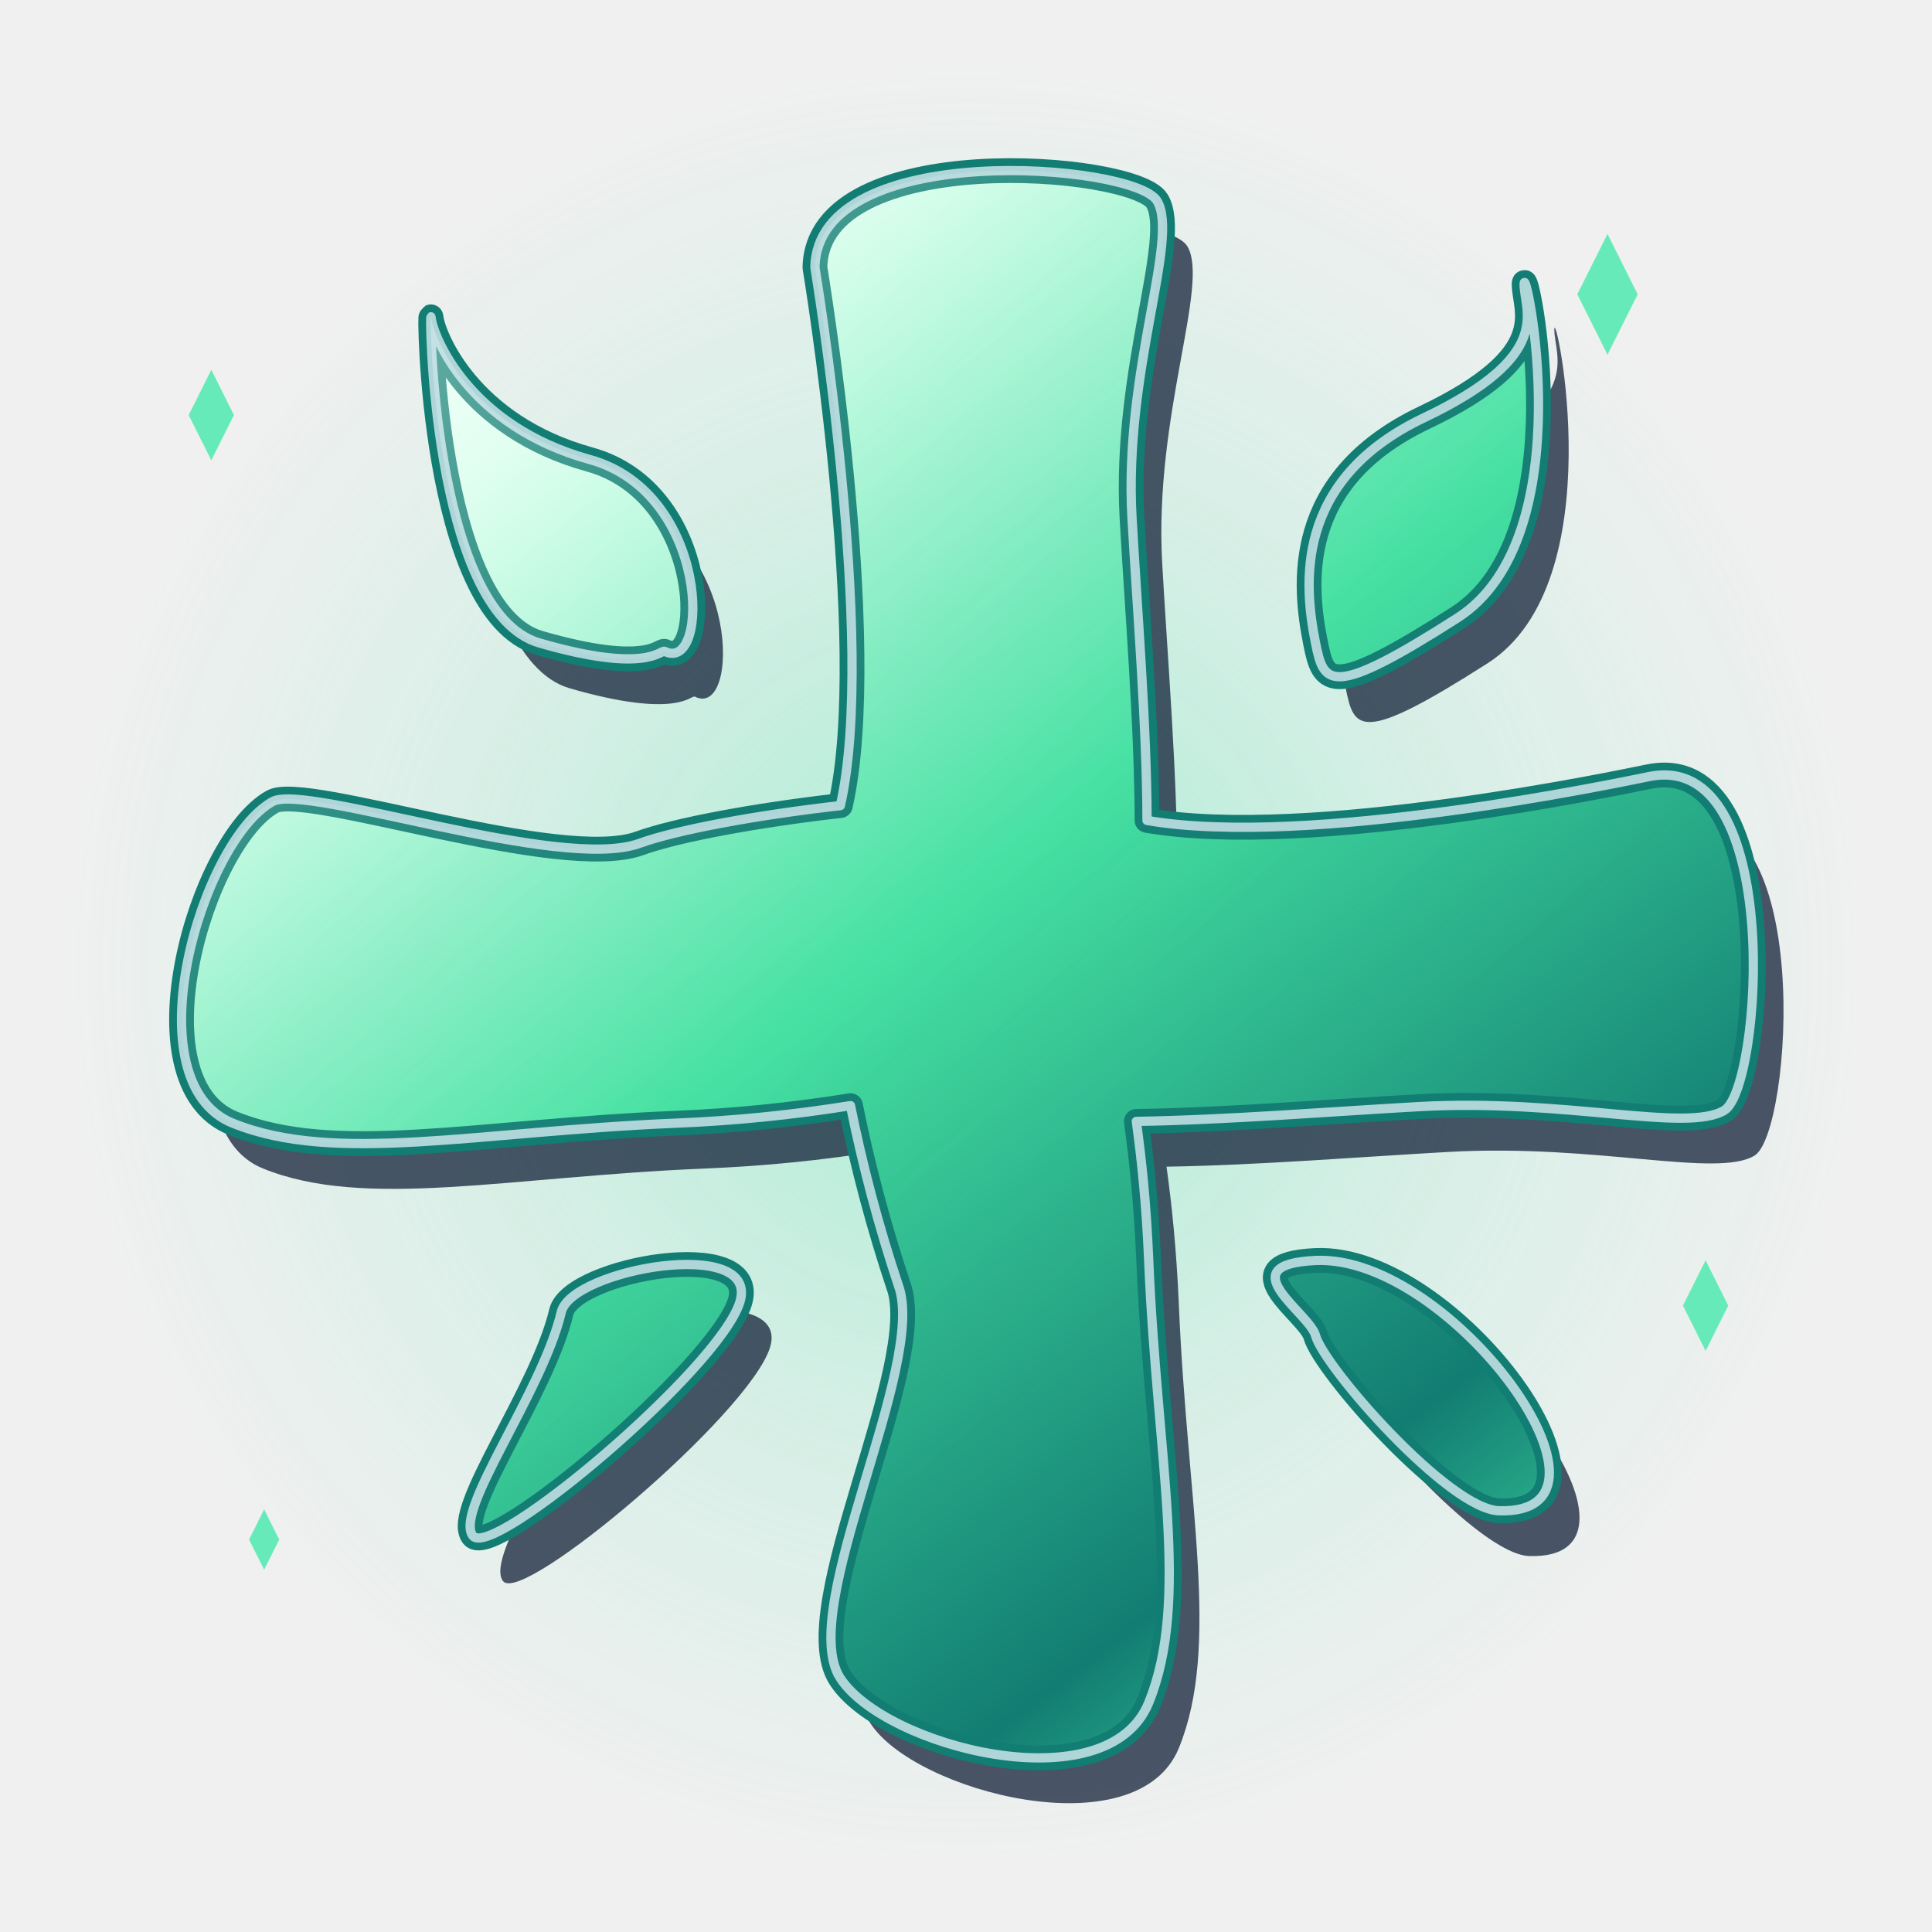
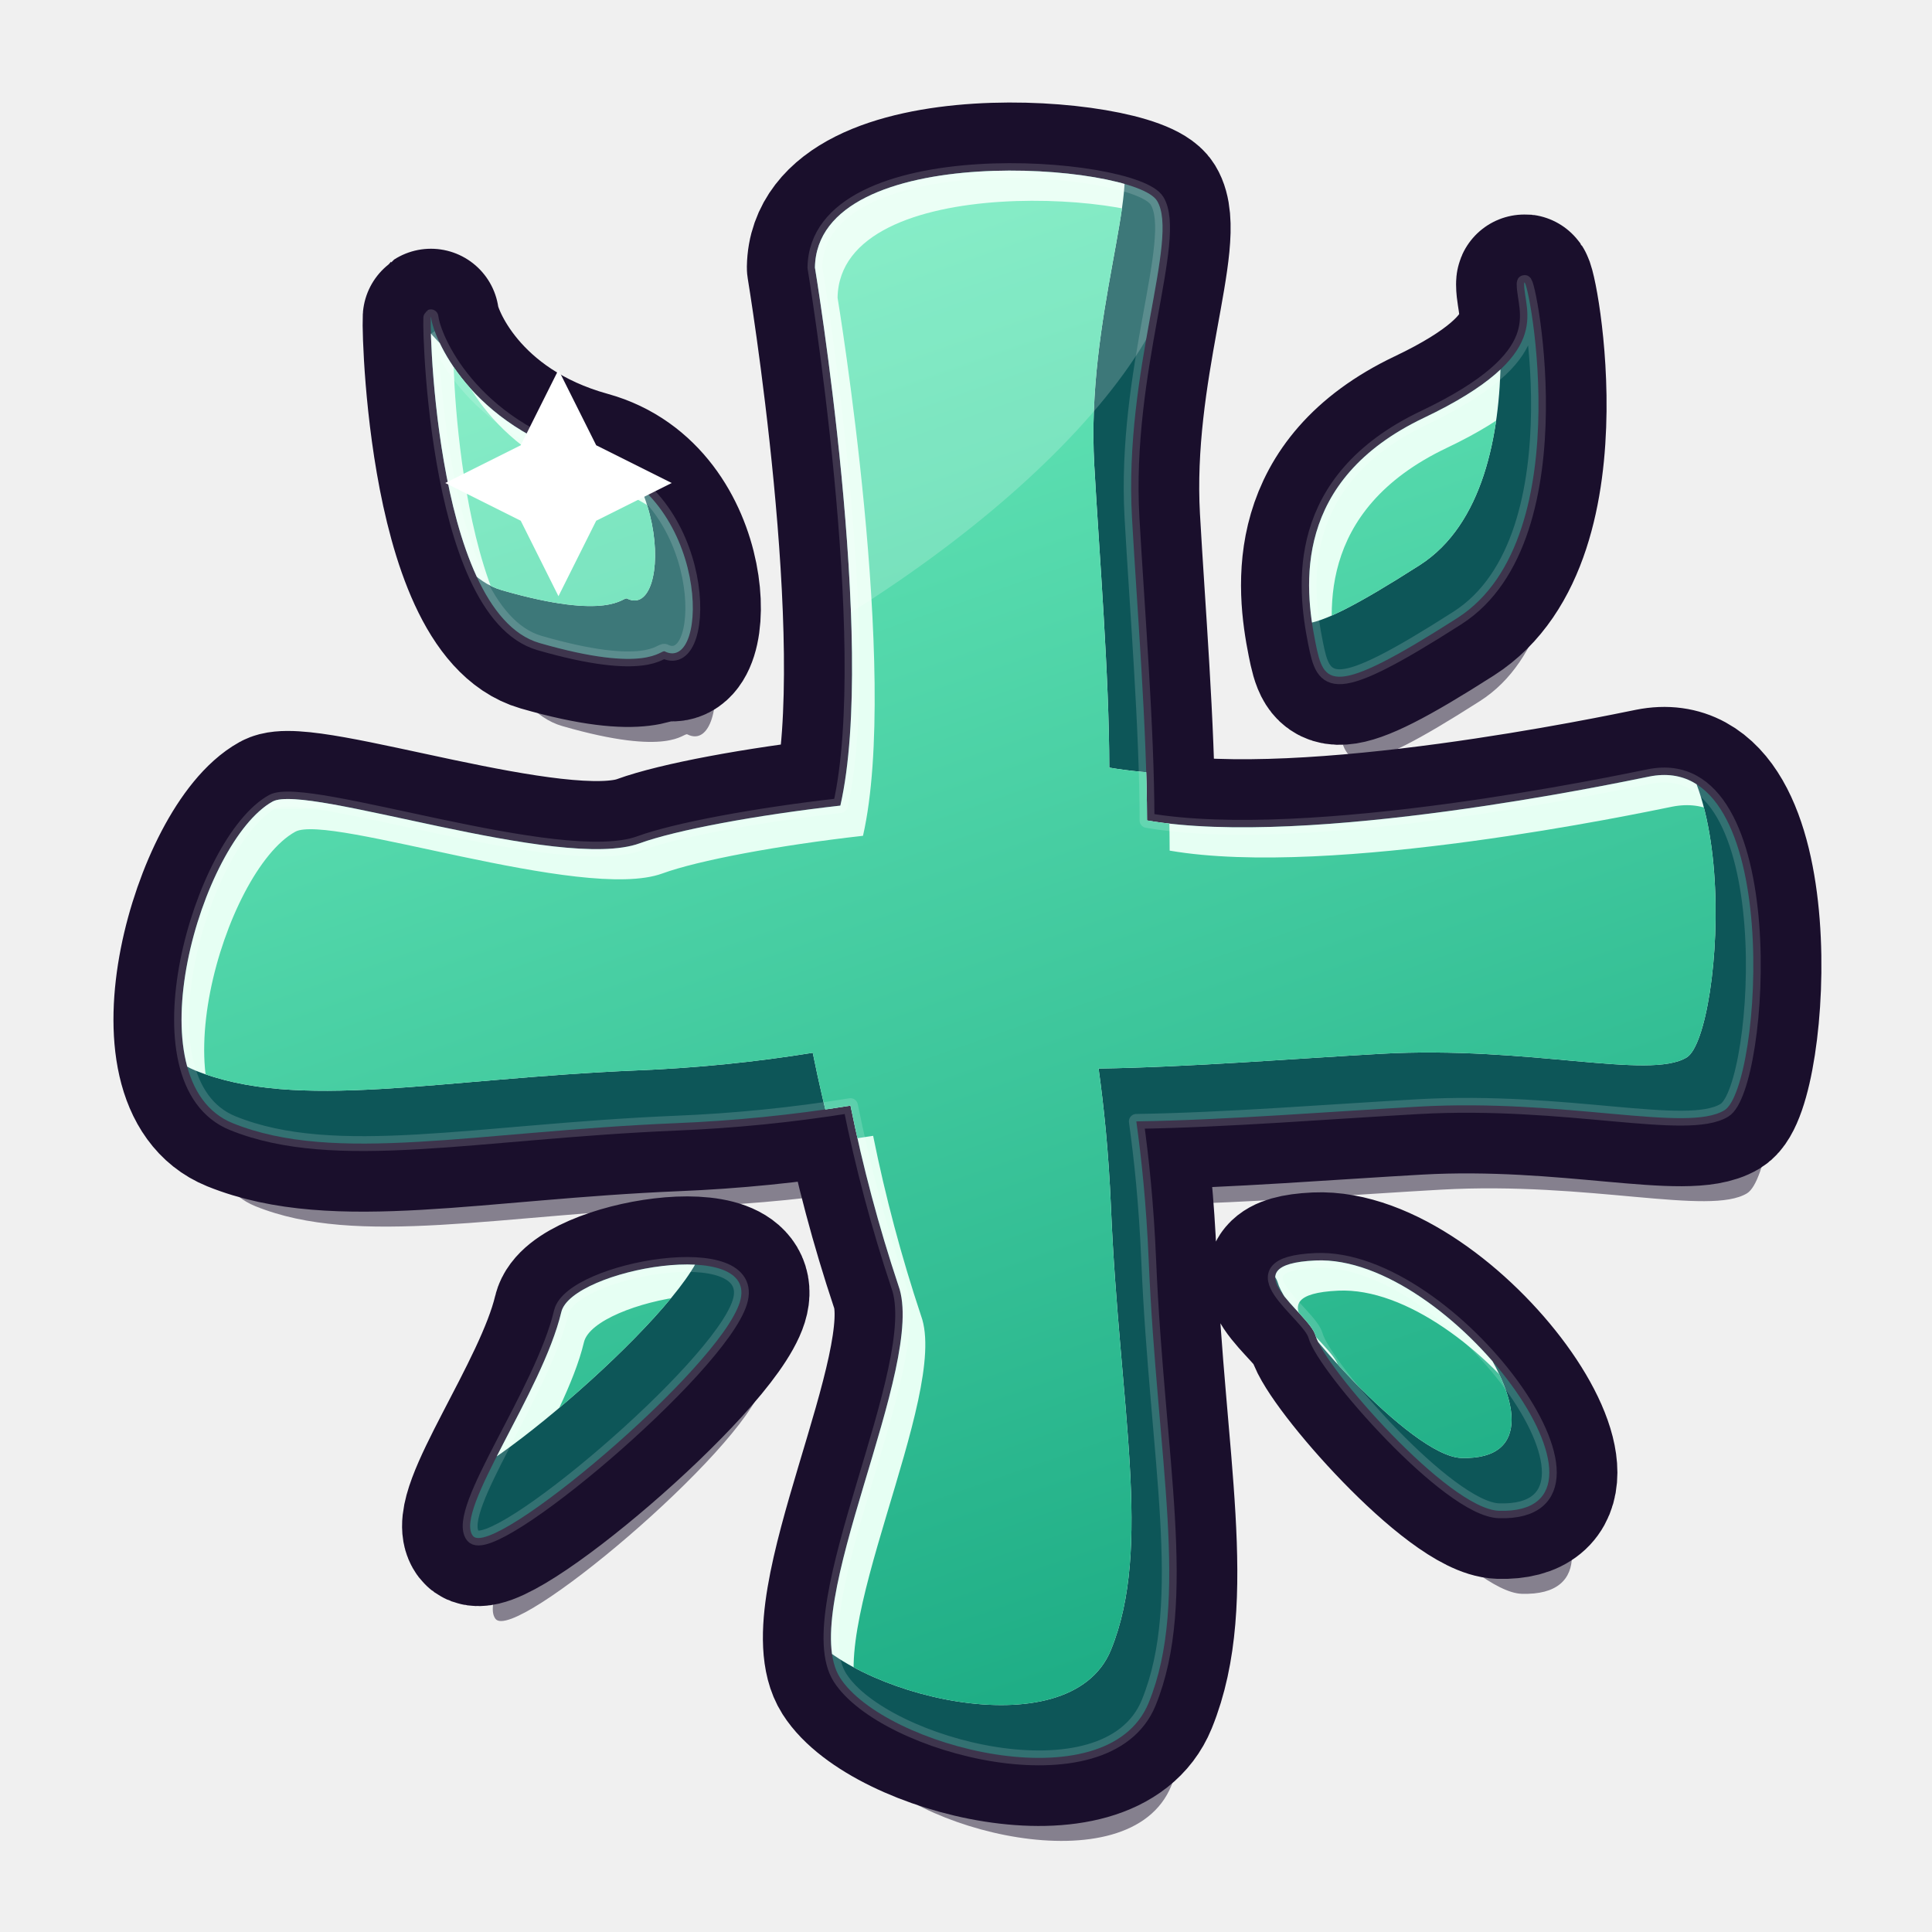
<svg xmlns="http://www.w3.org/2000/svg" width="512" height="512" viewBox="0 0 256 256">
  <defs>
-     <linearGradient id="email" x1=".13" y1=".03" x2=".86" y2="1">
-       <stop stop-color="#ffffff" />
-       <stop offset=".13" stop-color="#dffff0" />
-       <stop offset=".46" stop-color="#44e3a2" />
-       <stop offset=".82" stop-color="#127d73" />
-       <stop offset="1" stop-color="#44e3a2" />
+     <clipPath id="sb62657b3">
+       <path d="M250.6,151.364c-6.072,3.682-25.476-1.929-49.427-.59-13.613.761-31.144,2.169-45.6,2.384,0.811,5.871,1.606,13.135,2,22.475,1.349,32.022,6.742,54.943,0,71.459s-42.808,7.079-49.886-4.045,14.157-50.56,9.438-63.369a245.246,245.246,0,0,1-7.741-29.066,237.978,237.978,0,0,1-28.3,2.839c-32.048,1.339-54.988,6.695-71.518,0S4.472,107.845,16,101.477c5.4-2.984,46.505,11.428,59.324,6.742,5.77-2.109,18.705-4.538,32.422-6.089,5.967-26.194-4.108-86.943-4.108-86.943,0.337-20.9,51.572-16.853,55.28-10.786s-5.394,27.3-4.045,51.235c0.826,14.664,2.409,33.877,2.427,48.891,26.217,4.517,76.374-6.136,81.166-7.094C260.388,93.047,256.67,147.682,250.6,151.364ZM207.453,71.815C186.891,84.961,185.88,82.6,184.532,75.86c-1.837-9.184-3.708-26.291,17.528-36.4s16.179-17.191,16.179-21.573S228.014,58.67,207.453,71.815ZM79.366,77.208c-0.674-.337-2.7,3.708-20.224-1.348S41.277,20.243,41.614,23.277,47.681,40.8,67.231,46.2,86.7,80.876,79.366,77.208ZM91.5,182.374c-3.371,10.787-40.089,41.78-43.145,37.752-3.085-4.066,11.214-23.16,14.3-36.165C64.3,177.042,94.871,171.588,91.5,182.374Zm93.032-6.741c21.91-1.011,52.583,41.123,29.662,40.449-8.149-.24-28.274-23.224-29.662-28.314C183.521,184.06,170.4,176.285,184.532,175.633Z" transform="translate(23 23) scale(.82)" fill-rule="evenodd" />
+     </clipPath>
+     <clipPath id="lb62657b3">
+       <path d="M250.6,151.364c-6.072,3.682-25.476-1.929-49.427-.59-13.613.761-31.144,2.169-45.6,2.384,0.811,5.871,1.606,13.135,2,22.475,1.349,32.022,6.742,54.943,0,71.459s-42.808,7.079-49.886-4.045,14.157-50.56,9.438-63.369a245.246,245.246,0,0,1-7.741-29.066,237.978,237.978,0,0,1-28.3,2.839c-32.048,1.339-54.988,6.695-71.518,0S4.472,107.845,16,101.477c5.4-2.984,46.505,11.428,59.324,6.742,5.77-2.109,18.705-4.538,32.422-6.089,5.967-26.194-4.108-86.943-4.108-86.943,0.337-20.9,51.572-16.853,55.28-10.786s-5.394,27.3-4.045,51.235c0.826,14.664,2.409,33.877,2.427,48.891,26.217,4.517,76.374-6.136,81.166-7.094C260.388,93.047,256.67,147.682,250.6,151.364ZM207.453,71.815C186.891,84.961,185.88,82.6,184.532,75.86c-1.837-9.184-3.708-26.291,17.528-36.4s16.179-17.191,16.179-21.573S228.014,58.67,207.453,71.815ZM79.366,77.208c-0.674-.337-2.7,3.708-20.224-1.348S41.277,20.243,41.614,23.277,47.681,40.8,67.231,46.2,86.7,80.876,79.366,77.208ZM91.5,182.374c-3.371,10.787-40.089,41.78-43.145,37.752-3.085-4.066,11.214-23.16,14.3-36.165C64.3,177.042,94.871,171.588,91.5,182.374Zm93.032-6.741c21.91-1.011,52.583,41.123,29.662,40.449-8.149-.24-28.274-23.224-29.662-28.314C183.521,184.06,170.4,176.285,184.532,175.633Z" transform="translate(-5 -7) translate(23 23) scale(.82)" fill-rule="evenodd" />
+     </clipPath>
+     <linearGradient id="mb62657b3" x1="0" y1="0" x2=".35" y2="1">
+       <stop stop-color="#74f2c2" />
+       <stop offset="1" stop-color="#1fae86" />
    </linearGradient>
-     <linearGradient id="reflet" x1="0" y1="0" x2=".78" y2=".88">
-       <stop stop-color="#ffffff" stop-opacity=".76" />
-       <stop offset=".34" stop-color="#dffff0" stop-opacity=".14" />
-       <stop offset=".8" stop-color="#127d73" stop-opacity="0" />
-     </linearGradient>
-     <radialGradient id="halo">
-       <stop stop-color="#49e9ae" stop-opacity=".43" />
-       <stop offset=".52" stop-color="#49e9ae" stop-opacity=".16" />
-       <stop offset="1" stop-color="#49e9ae" stop-opacity="0" />
-     </radialGradient>
  </defs>
-   <circle cx="128" cy="128" r="121" fill="url(#halo)" />
-   <path d="M28 49L31 55 28 61 25 55Z" fill="#49e9ae" fill-opacity=".82" />
-   <path d="M213 31L217 39 213 47 209 39Z" fill="#49e9ae" fill-opacity=".82" />
-   <path d="M226 167L229 173 226 179 223 173Z" fill="#49e9ae" fill-opacity=".82" />
-   <path d="M35 200L37 204 35 208 33 204Z" fill="#49e9ae" fill-opacity=".82" />
-   <path d="M250.6,151.364c-6.072,3.682-25.476-1.929-49.427-.59-13.613.761-31.144,2.169-45.6,2.384,0.811,5.871,1.606,13.135,2,22.475,1.349,32.022,6.742,54.943,0,71.459s-42.808,7.079-49.886-4.045,14.157-50.56,9.438-63.369a245.246,245.246,0,0,1-7.741-29.066,237.978,237.978,0,0,1-28.3,2.839c-32.048,1.339-54.988,6.695-71.518,0S4.472,107.845,16,101.477c5.4-2.984,46.505,11.428,59.324,6.742,5.77-2.109,18.705-4.538,32.422-6.089,5.967-26.194-4.108-86.943-4.108-86.943,0.337-20.9,51.572-16.853,55.28-10.786s-5.394,27.3-4.045,51.235c0.826,14.664,2.409,33.877,2.427,48.891,26.217,4.517,76.374-6.136,81.166-7.094C260.388,93.047,256.67,147.682,250.6,151.364ZM207.453,71.815C186.891,84.961,185.88,82.6,184.532,75.86c-1.837-9.184-3.708-26.291,17.528-36.4s16.179-17.191,16.179-21.573S228.014,58.67,207.453,71.815ZM79.366,77.208c-0.674-.337-2.7,3.708-20.224-1.348S41.277,20.243,41.614,23.277,47.681,40.8,67.231,46.2,86.7,80.876,79.366,77.208ZM91.5,182.374c-3.371,10.787-40.089,41.78-43.145,37.752-3.085-4.066,11.214-23.16,14.3-36.165C64.3,177.042,94.871,171.588,91.5,182.374Zm93.032-6.741c21.91-1.011,52.583,41.123,29.662,40.449-8.149-.24-28.274-23.224-29.662-28.314C183.521,184.06,170.4,176.285,184.532,175.633Z" transform="translate(27 29) scale(.82)" fill="#0a1730" fill-rule="evenodd" opacity=".72" />
-   <path d="M250.6,151.364c-6.072,3.682-25.476-1.929-49.427-.59-13.613.761-31.144,2.169-45.6,2.384,0.811,5.871,1.606,13.135,2,22.475,1.349,32.022,6.742,54.943,0,71.459s-42.808,7.079-49.886-4.045,14.157-50.56,9.438-63.369a245.246,245.246,0,0,1-7.741-29.066,237.978,237.978,0,0,1-28.3,2.839c-32.048,1.339-54.988,6.695-71.518,0S4.472,107.845,16,101.477c5.4-2.984,46.505,11.428,59.324,6.742,5.77-2.109,18.705-4.538,32.422-6.089,5.967-26.194-4.108-86.943-4.108-86.943,0.337-20.9,51.572-16.853,55.28-10.786s-5.394,27.3-4.045,51.235c0.826,14.664,2.409,33.877,2.427,48.891,26.217,4.517,76.374-6.136,81.166-7.094C260.388,93.047,256.67,147.682,250.6,151.364ZM207.453,71.815C186.891,84.961,185.88,82.6,184.532,75.86c-1.837-9.184-3.708-26.291,17.528-36.4s16.179-17.191,16.179-21.573S228.014,58.67,207.453,71.815ZM79.366,77.208c-0.674-.337-2.7,3.708-20.224-1.348S41.277,20.243,41.614,23.277,47.681,40.8,67.231,46.2,86.7,80.876,79.366,77.208ZM91.5,182.374c-3.371,10.787-40.089,41.78-43.145,37.752-3.085-4.066,11.214-23.16,14.3-36.165C64.3,177.042,94.871,171.588,91.5,182.374Zm93.032-6.741c21.91-1.011,52.583,41.123,29.662,40.449-8.149-.24-28.274-23.224-29.662-28.314C183.521,184.06,170.4,176.285,184.532,175.633Z" transform="translate(23 23) scale(.82)" fill="url(#email)" fill-rule="evenodd" stroke="#127d73" stroke-width="4" stroke-linejoin="round" />
-   <path d="M250.6,151.364c-6.072,3.682-25.476-1.929-49.427-.59-13.613.761-31.144,2.169-45.6,2.384,0.811,5.871,1.606,13.135,2,22.475,1.349,32.022,6.742,54.943,0,71.459s-42.808,7.079-49.886-4.045,14.157-50.56,9.438-63.369a245.246,245.246,0,0,1-7.741-29.066,237.978,237.978,0,0,1-28.3,2.839c-32.048,1.339-54.988,6.695-71.518,0S4.472,107.845,16,101.477c5.4-2.984,46.505,11.428,59.324,6.742,5.77-2.109,18.705-4.538,32.422-6.089,5.967-26.194-4.108-86.943-4.108-86.943,0.337-20.9,51.572-16.853,55.28-10.786s-5.394,27.3-4.045,51.235c0.826,14.664,2.409,33.877,2.427,48.891,26.217,4.517,76.374-6.136,81.166-7.094C260.388,93.047,256.67,147.682,250.6,151.364ZM207.453,71.815C186.891,84.961,185.88,82.6,184.532,75.86c-1.837-9.184-3.708-26.291,17.528-36.4s16.179-17.191,16.179-21.573S228.014,58.67,207.453,71.815ZM79.366,77.208c-0.674-.337-2.7,3.708-20.224-1.348S41.277,20.243,41.614,23.277,47.681,40.8,67.231,46.2,86.7,80.876,79.366,77.208ZM91.5,182.374c-3.371,10.787-40.089,41.78-43.145,37.752-3.085-4.066,11.214-23.16,14.3-36.165C64.3,177.042,94.871,171.588,91.5,182.374Zm93.032-6.741c21.91-1.011,52.583,41.123,29.662,40.449-8.149-.24-28.274-23.224-29.662-28.314C183.521,184.06,170.4,176.285,184.532,175.633Z" transform="translate(23 23) scale(.82)" fill="url(#reflet)" fill-rule="evenodd" opacity=".74" />
-   <path d="M250.6,151.364c-6.072,3.682-25.476-1.929-49.427-.59-13.613.761-31.144,2.169-45.6,2.384,0.811,5.871,1.606,13.135,2,22.475,1.349,32.022,6.742,54.943,0,71.459s-42.808,7.079-49.886-4.045,14.157-50.56,9.438-63.369a245.246,245.246,0,0,1-7.741-29.066,237.978,237.978,0,0,1-28.3,2.839c-32.048,1.339-54.988,6.695-71.518,0S4.472,107.845,16,101.477c5.4-2.984,46.505,11.428,59.324,6.742,5.77-2.109,18.705-4.538,32.422-6.089,5.967-26.194-4.108-86.943-4.108-86.943,0.337-20.9,51.572-16.853,55.28-10.786s-5.394,27.3-4.045,51.235c0.826,14.664,2.409,33.877,2.427,48.891,26.217,4.517,76.374-6.136,81.166-7.094C260.388,93.047,256.67,147.682,250.6,151.364ZM207.453,71.815C186.891,84.961,185.88,82.6,184.532,75.86c-1.837-9.184-3.708-26.291,17.528-36.4s16.179-17.191,16.179-21.573S228.014,58.67,207.453,71.815ZM79.366,77.208c-0.674-.337-2.7,3.708-20.224-1.348S41.277,20.243,41.614,23.277,47.681,40.8,67.231,46.2,86.7,80.876,79.366,77.208ZM91.5,182.374c-3.371,10.787-40.089,41.78-43.145,37.752-3.085-4.066,11.214-23.16,14.3-36.165C64.3,177.042,94.871,171.588,91.5,182.374Zm93.032-6.741c21.91-1.011,52.583,41.123,29.662,40.449-8.149-.24-28.274-23.224-29.662-28.314C183.521,184.06,170.4,176.285,184.532,175.633Z" transform="translate(23 23) scale(.82)" fill="none" stroke="#ebf7ff" stroke-opacity=".72" stroke-width="1.5" stroke-linejoin="round" />
+   <path d="M250.6,151.364c-6.072,3.682-25.476-1.929-49.427-.59-13.613.761-31.144,2.169-45.6,2.384,0.811,5.871,1.606,13.135,2,22.475,1.349,32.022,6.742,54.943,0,71.459s-42.808,7.079-49.886-4.045,14.157-50.56,9.438-63.369a245.246,245.246,0,0,1-7.741-29.066,237.978,237.978,0,0,1-28.3,2.839c-32.048,1.339-54.988,6.695-71.518,0S4.472,107.845,16,101.477c5.4-2.984,46.505,11.428,59.324,6.742,5.77-2.109,18.705-4.538,32.422-6.089,5.967-26.194-4.108-86.943-4.108-86.943,0.337-20.9,51.572-16.853,55.28-10.786s-5.394,27.3-4.045,51.235c0.826,14.664,2.409,33.877,2.427,48.891,26.217,4.517,76.374-6.136,81.166-7.094C260.388,93.047,256.67,147.682,250.6,151.364ZM207.453,71.815C186.891,84.961,185.88,82.6,184.532,75.86c-1.837-9.184-3.708-26.291,17.528-36.4s16.179-17.191,16.179-21.573S228.014,58.67,207.453,71.815ZM79.366,77.208c-0.674-.337-2.7,3.708-20.224-1.348S41.277,20.243,41.614,23.277,47.681,40.8,67.231,46.2,86.7,80.876,79.366,77.208ZM91.5,182.374c-3.371,10.787-40.089,41.78-43.145,37.752-3.085-4.066,11.214-23.16,14.3-36.165C64.3,177.042,94.871,171.588,91.5,182.374Zm93.032-6.741c21.91-1.011,52.583,41.123,29.662,40.449-8.149-.24-28.274-23.224-29.662-28.314C183.521,184.06,170.4,176.285,184.532,175.633Z" transform="translate(3 11) translate(23 23) scale(.82)" fill-rule="evenodd" fill="#1a0f2c" opacity=".5" />
+   <path d="M250.6,151.364c-6.072,3.682-25.476-1.929-49.427-.59-13.613.761-31.144,2.169-45.6,2.384,0.811,5.871,1.606,13.135,2,22.475,1.349,32.022,6.742,54.943,0,71.459s-42.808,7.079-49.886-4.045,14.157-50.56,9.438-63.369a245.246,245.246,0,0,1-7.741-29.066,237.978,237.978,0,0,1-28.3,2.839c-32.048,1.339-54.988,6.695-71.518,0S4.472,107.845,16,101.477c5.4-2.984,46.505,11.428,59.324,6.742,5.77-2.109,18.705-4.538,32.422-6.089,5.967-26.194-4.108-86.943-4.108-86.943,0.337-20.9,51.572-16.853,55.28-10.786s-5.394,27.3-4.045,51.235c0.826,14.664,2.409,33.877,2.427,48.891,26.217,4.517,76.374-6.136,81.166-7.094C260.388,93.047,256.67,147.682,250.6,151.364ZM207.453,71.815C186.891,84.961,185.88,82.6,184.532,75.86c-1.837-9.184-3.708-26.291,17.528-36.4s16.179-17.191,16.179-21.573S228.014,58.67,207.453,71.815ZM79.366,77.208c-0.674-.337-2.7,3.708-20.224-1.348S41.277,20.243,41.614,23.277,47.681,40.8,67.231,46.2,86.7,80.876,79.366,77.208ZM91.5,182.374c-3.371,10.787-40.089,41.78-43.145,37.752-3.085-4.066,11.214-23.16,14.3-36.165C64.3,177.042,94.871,171.588,91.5,182.374Zm93.032-6.741c21.91-1.011,52.583,41.123,29.662,40.449-8.149-.24-28.274-23.224-29.662-28.314C183.521,184.06,170.4,176.285,184.532,175.633Z" transform="translate(23 23) scale(.82)" fill-rule="evenodd" fill="#1a0f2c" stroke="#1a0f2c" stroke-width="22.0" stroke-linejoin="round" />
+   <g clip-path="url(#sb62657b3)">
+     <rect width="256" height="256" fill="#0d5658" />
+     <g clip-path="url(#lb62657b3)">
+       <rect width="256" height="256" fill="#e6fff3" />
+       <path d="M250.6,151.364c-6.072,3.682-25.476-1.929-49.427-.59-13.613.761-31.144,2.169-45.6,2.384,0.811,5.871,1.606,13.135,2,22.475,1.349,32.022,6.742,54.943,0,71.459s-42.808,7.079-49.886-4.045,14.157-50.56,9.438-63.369a245.246,245.246,0,0,1-7.741-29.066,237.978,237.978,0,0,1-28.3,2.839c-32.048,1.339-54.988,6.695-71.518,0S4.472,107.845,16,101.477c5.4-2.984,46.505,11.428,59.324,6.742,5.77-2.109,18.705-4.538,32.422-6.089,5.967-26.194-4.108-86.943-4.108-86.943,0.337-20.9,51.572-16.853,55.28-10.786s-5.394,27.3-4.045,51.235c0.826,14.664,2.409,33.877,2.427,48.891,26.217,4.517,76.374-6.136,81.166-7.094C260.388,93.047,256.67,147.682,250.6,151.364ZM207.453,71.815C186.891,84.961,185.88,82.6,184.532,75.86c-1.837-9.184-3.708-26.291,17.528-36.4s16.179-17.191,16.179-21.573S228.014,58.67,207.453,71.815ZM79.366,77.208c-0.674-.337-2.7,3.708-20.224-1.348S41.277,20.243,41.614,23.277,47.681,40.8,67.231,46.2,86.7,80.876,79.366,77.208ZM91.5,182.374c-3.371,10.787-40.089,41.78-43.145,37.752-3.085-4.066,11.214-23.16,14.3-36.165C64.3,177.042,94.871,171.588,91.5,182.374Zm93.032-6.741c21.91-1.011,52.583,41.123,29.662,40.449-8.149-.24-28.274-23.224-29.662-28.314C183.521,184.06,170.4,176.285,184.532,175.633Z" transform="translate(3 4) translate(23 23) scale(.82)" fill-rule="evenodd" fill="url(#mb62657b3)" />
+     </g>
+     <ellipse cx="86" cy="62" rx="78" ry="30" fill="#ffffff" opacity=".2" transform="rotate(-28 86 62)" />
+   </g>
+   <path d="M250.6,151.364c-6.072,3.682-25.476-1.929-49.427-.59-13.613.761-31.144,2.169-45.6,2.384,0.811,5.871,1.606,13.135,2,22.475,1.349,32.022,6.742,54.943,0,71.459s-42.808,7.079-49.886-4.045,14.157-50.56,9.438-63.369a245.246,245.246,0,0,1-7.741-29.066,237.978,237.978,0,0,1-28.3,2.839c-32.048,1.339-54.988,6.695-71.518,0S4.472,107.845,16,101.477c5.4-2.984,46.505,11.428,59.324,6.742,5.77-2.109,18.705-4.538,32.422-6.089,5.967-26.194-4.108-86.943-4.108-86.943,0.337-20.9,51.572-16.853,55.28-10.786s-5.394,27.3-4.045,51.235c0.826,14.664,2.409,33.877,2.427,48.891,26.217,4.517,76.374-6.136,81.166-7.094C260.388,93.047,256.67,147.682,250.6,151.364ZM207.453,71.815C186.891,84.961,185.88,82.6,184.532,75.86c-1.837-9.184-3.708-26.291,17.528-36.4s16.179-17.191,16.179-21.573S228.014,58.67,207.453,71.815ZM79.366,77.208c-0.674-.337-2.7,3.708-20.224-1.348S41.277,20.243,41.614,23.277,47.681,40.8,67.231,46.2,86.7,80.876,79.366,77.208ZM91.5,182.374c-3.371,10.787-40.089,41.78-43.145,37.752-3.085-4.066,11.214-23.16,14.3-36.165C64.3,177.042,94.871,171.588,91.5,182.374Zm93.032-6.741c21.91-1.011,52.583,41.123,29.662,40.449-8.149-.24-28.274-23.224-29.662-28.314C183.521,184.06,170.4,176.285,184.532,175.633Z" transform="translate(23 23) scale(.82)" fill-rule="evenodd" fill="none" stroke="#ffffff" stroke-opacity=".16" stroke-width="2.4" stroke-linejoin="round" />
+   <path d="M74 49l5 10 10 5-10 5-5 10-5-10-10-5 10-5z" fill="#ffffff" />
</svg>
